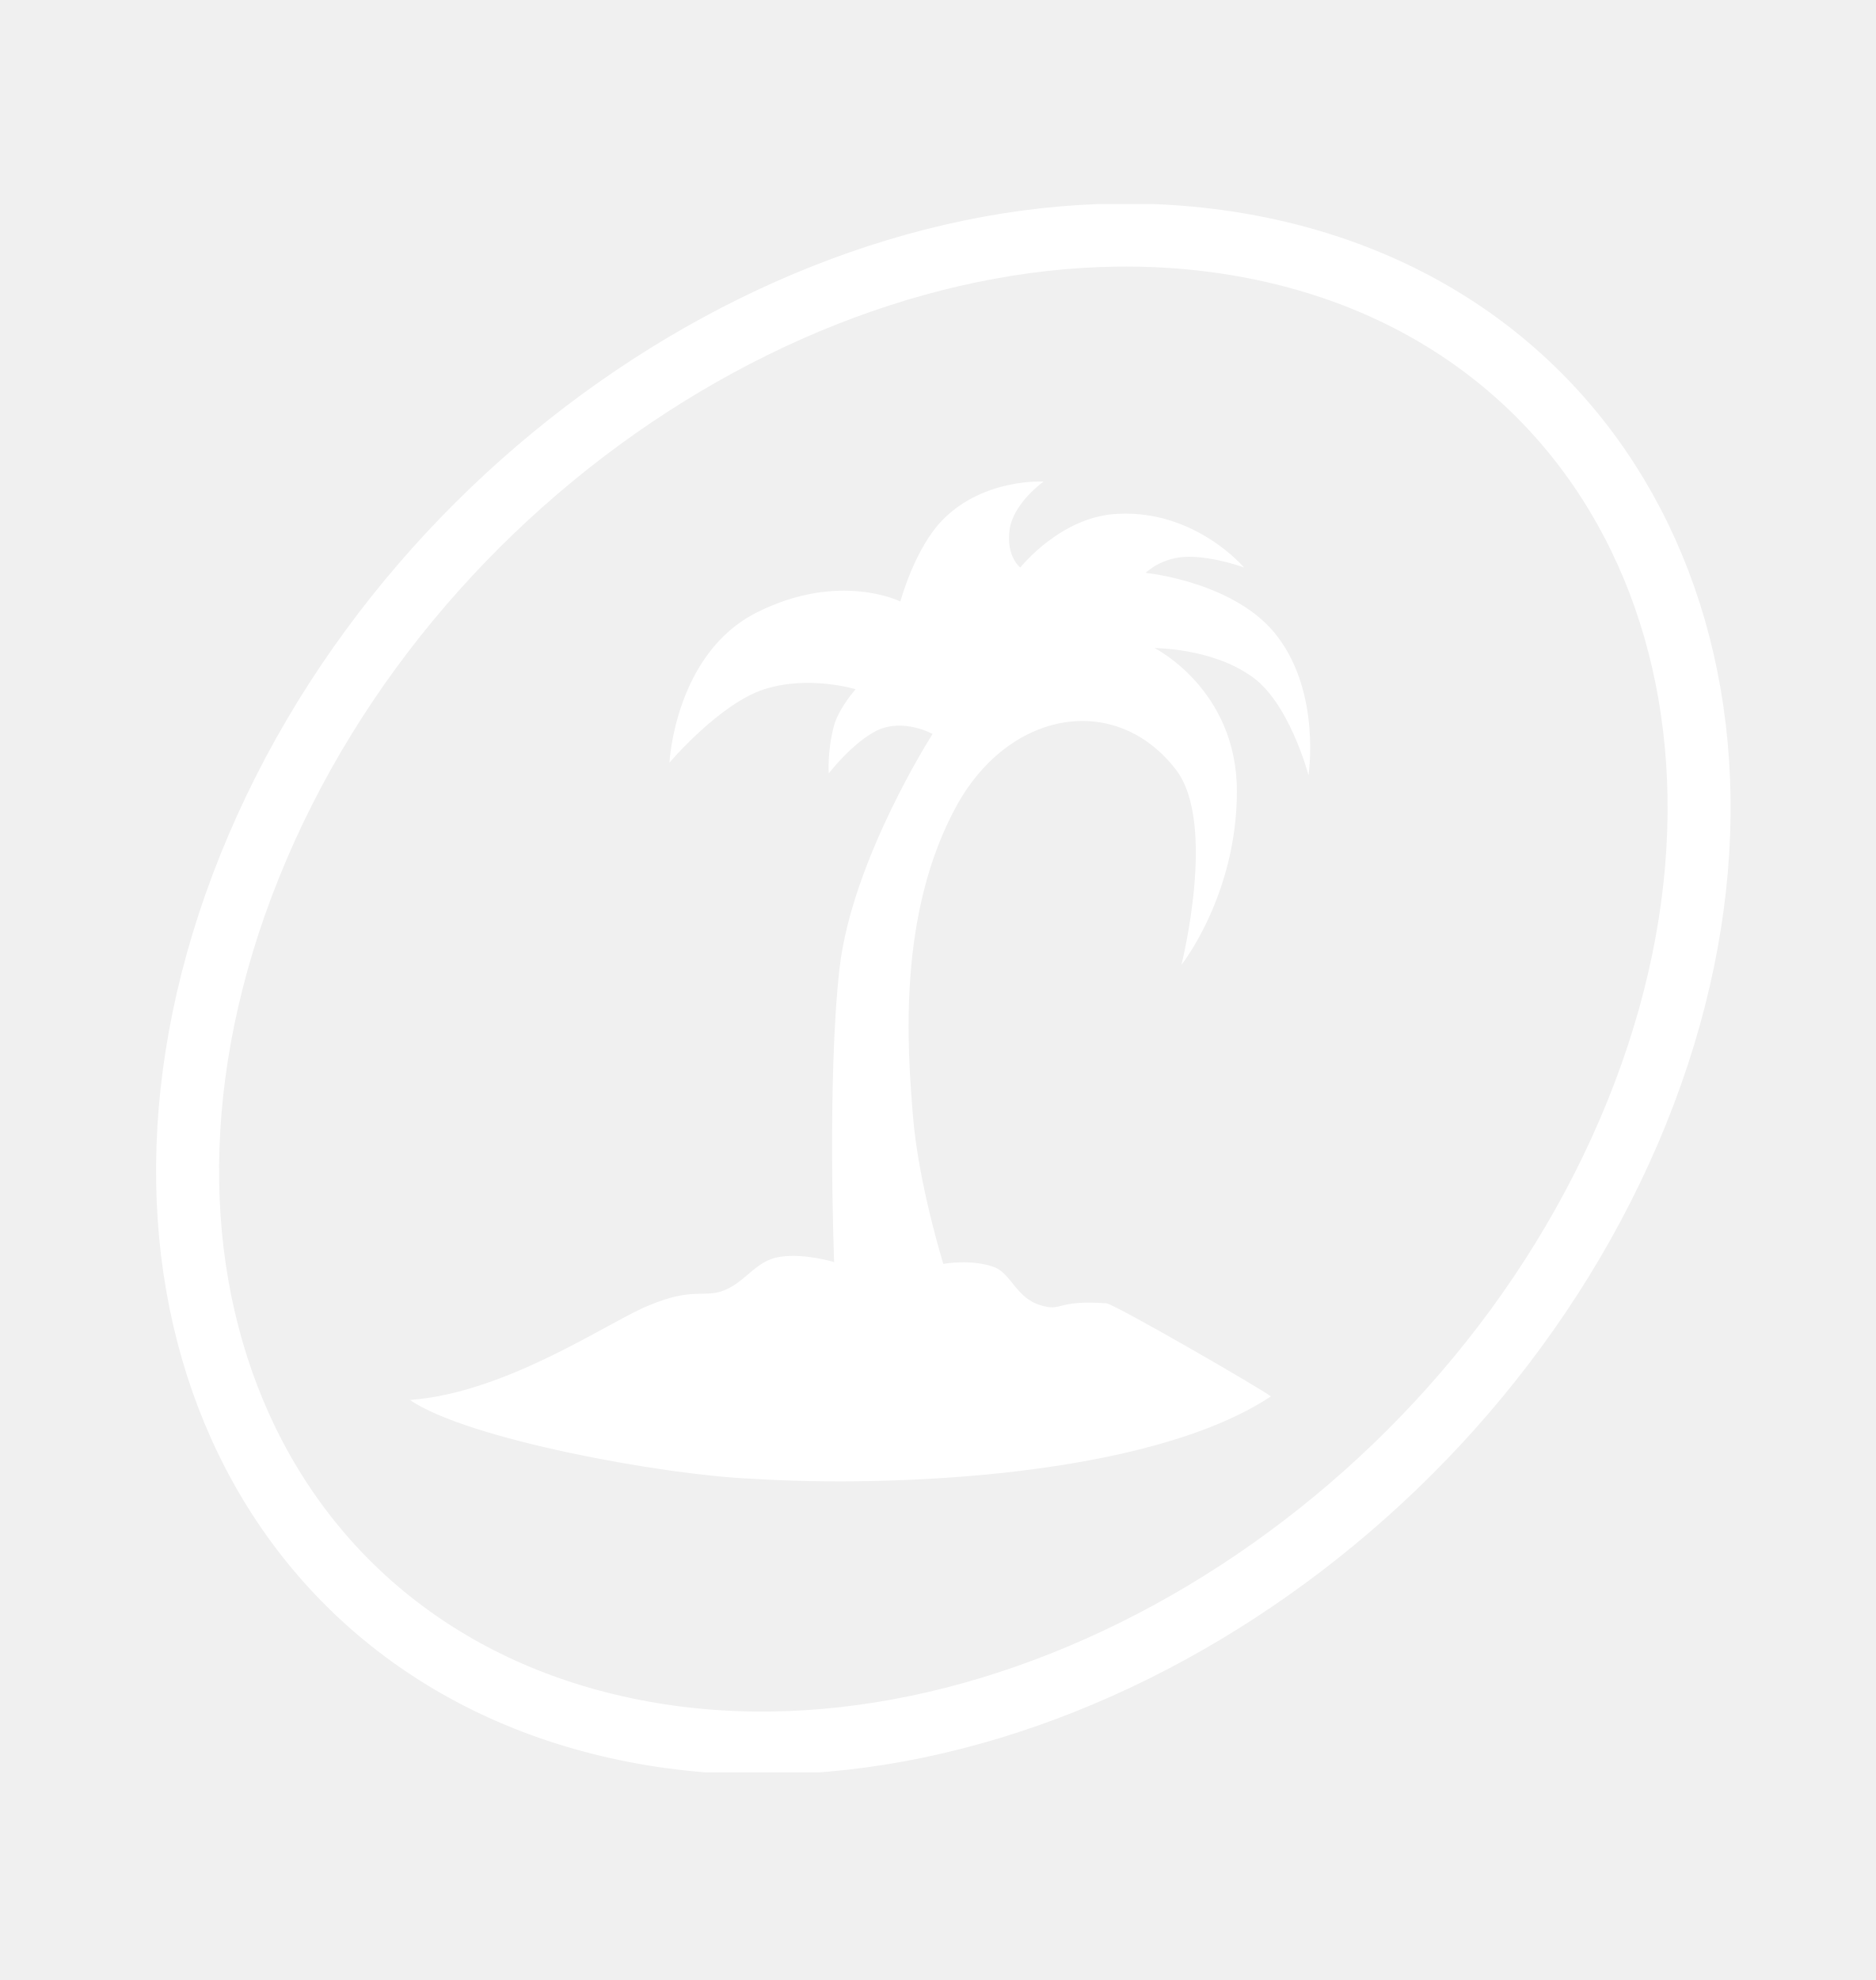
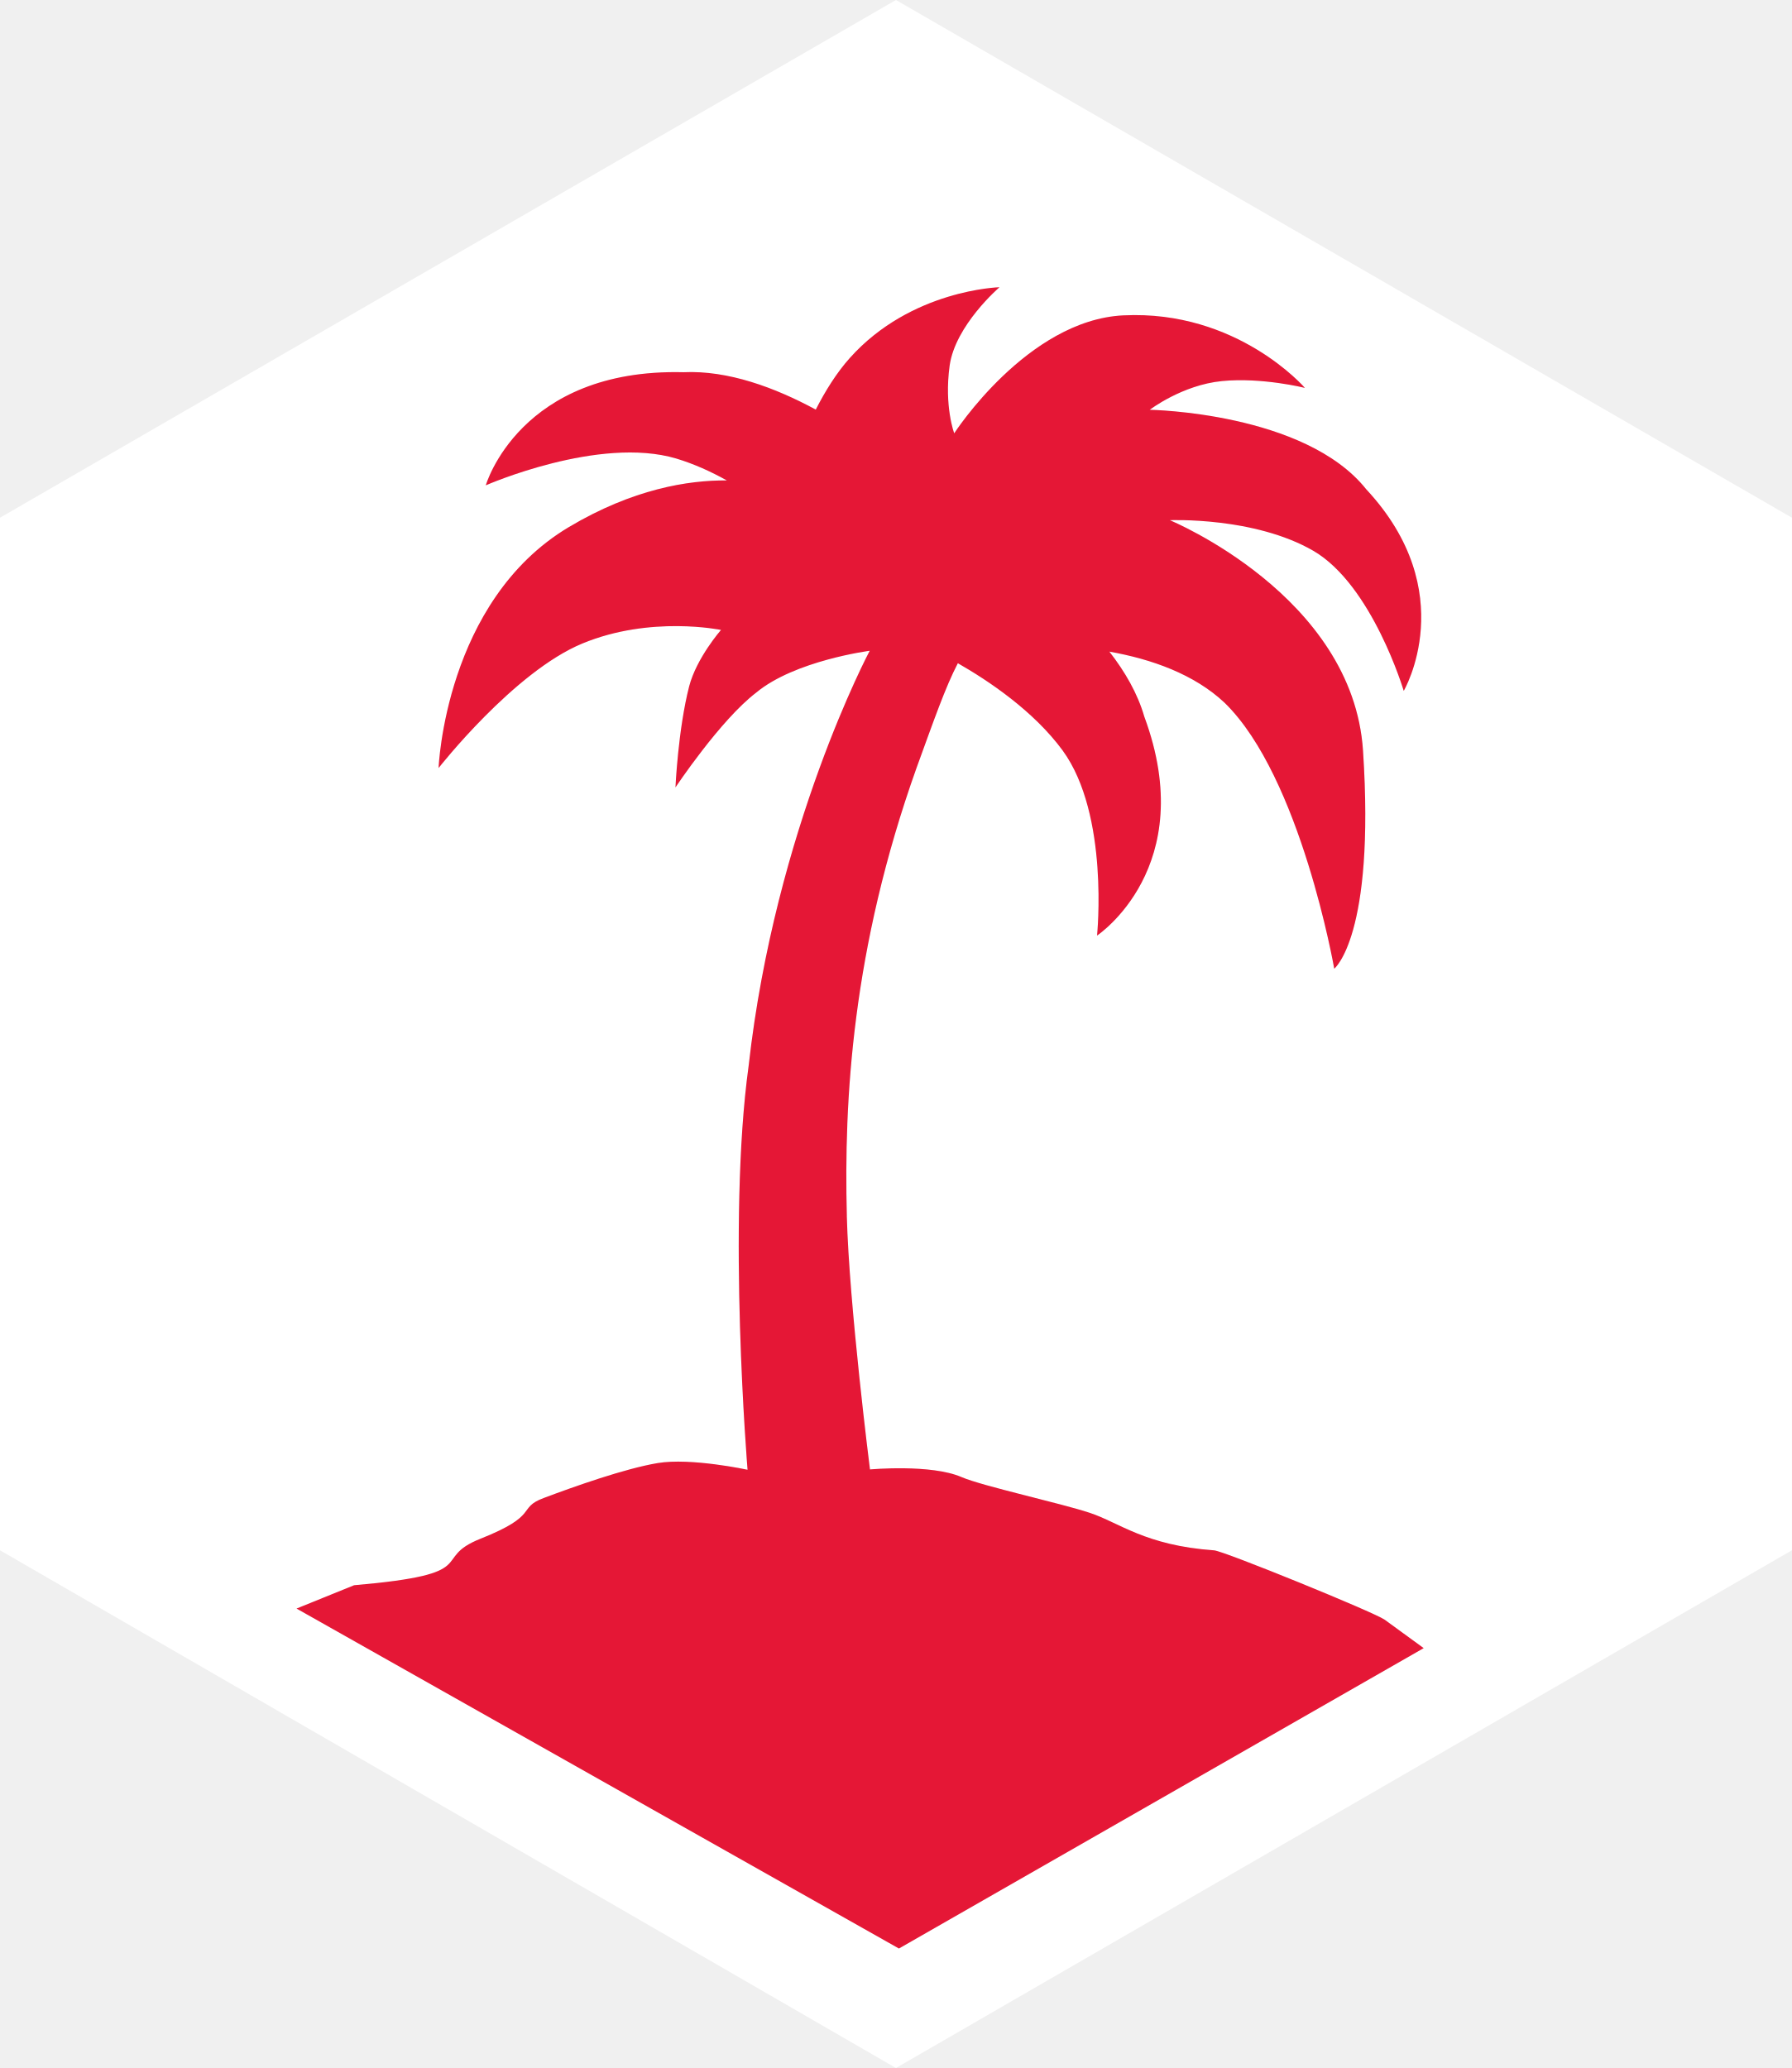
- <svg xmlns="http://www.w3.org/2000/svg" xmlns:xlink="http://www.w3.org/1999/xlink" version="1.1" x="0px" y="0px" viewBox="0 0 104.8 110.6" style="enable-background:new 0 0 104.8 110.6;" xml:space="preserve">
-   <style type="text/css">
- 	.st0{clip-path:url(#SVGID_00000099643649025650876800000015234054616721755299_);fill:none;stroke:#FFFFFF;stroke-width:3.52;}
- 	.st1{clip-path:url(#SVGID_00000099643649025650876800000015234054616721755299_);fill:#FFFFFF;}
- </style>
-   <g id="Ebene_3">
- </g>
-   <g id="Ebene_2_00000130630994062363134010000010144176605947956120_">
-     <g>
-       <defs>
-         <rect id="SVGID_1_" x="8.6" y="11.4" width="88.2" height="87.6" />
-       </defs>
-       <clipPath id="SVGID_00000084488236501097290190000016689465089864055946_">
-         <use xlink:href="#SVGID_1_" style="overflow:visible;" />
-       </clipPath>
-       <path style="clip-path:url(#SVGID_00000084488236501097290190000016689465089864055946_);fill:none;stroke:#FFFFFF;stroke-width:3.52;" d="    M35,96.6C56.1,101,81.2,86,91,63.2s0.6-44.9-20.5-49.3S24.2,24.4,14.4,47.3S13.8,92.2,35,96.6z" />
-       <path style="clip-path:url(#SVGID_00000084488236501097290190000016689465089864055946_);fill:#FFFFFF;" d="M22.9,78.2    c5.5-0.4,11.3-4.5,13.4-5.3c2.4-1,3-0.4,4.1-0.8c1.3-0.5,1.8-1.7,3.2-1.9s3,0.3,3,0.3s-0.4-10.2,0.3-16.4    c0.7-6.1,5.2-13.1,5.2-13.1s-1.6-0.9-3.1-0.2c-1.4,0.7-2.7,2.4-2.7,2.4s-0.1-1.2,0.3-2.7c0.3-1,1.2-2,1.2-2s-2.6-0.8-5.1,0    c-2.5,0.8-5.3,4.1-5.3,4.1s0.3-6.1,4.9-8.4s8-0.6,8-0.6s0.8-3,2.4-4.6c2.3-2.3,5.6-2.1,5.6-2.1s-1.7,1.2-1.9,2.7    c-0.2,1.5,0.6,2.1,0.6,2.1s2.3-2.9,5.5-3c4.3-0.2,7,3,7,3s-1.6-0.6-3.1-0.6s-2.4,0.9-2.4,0.9s5.1,0.5,7.4,3.6    c2.4,3.2,1.7,7.7,1.7,7.7s-1.1-4.2-3.3-5.6c-2.2-1.5-5.3-1.5-5.3-1.5s4.6,2.3,4.6,8c0,5.8-3.1,9.7-3.1,9.7s2-7.9-0.3-10.9    c-3.3-4.3-9.2-3.4-12.2,1.9c-3.4,6.1-2.8,13.7-2.5,17.4c0.3,3.8,1.7,8.3,1.7,8.3s1.6-0.3,2.9,0.2c0.9,0.4,1.2,1.7,2.5,2.1    c1.3,0.4,0.8-0.3,3.7-0.1c0.4,0,8.7,4.8,9.2,5.2c-6.8,4.5-21.2,5.1-29,4.6C37.1,82.4,26.1,80.4,22.9,78.2" />
-     </g>
+ <svg xmlns="http://www.w3.org/2000/svg" version="1.1" x="0" y="0" width="73.701" height="85.068" viewBox="0, 0, 566.93, 654.37">
+   <g id="Ebene_1" transform="translate(-14, -93.89)">
+     <path d="M580.93,584.44 L580.93,257.71 L297.46,93.89 L14,257.71 L14,584.44 L297.46,748.26 L580.92,584.44 L580.92,584.44 z M281.91,478.6 C282.64,506.89 289.24,558.86 289.24,558.86 C289.24,558.86 308.59,557.08 318.23,561.29 C324.97,564.18 349.51,569.51 358.83,572.61 C368.16,575.71 376.3,582.91 398.11,584.46 C401.35,584.72 448.62,604 452.05,606.39 L464.42,615.4 L298.4,710.45 L107.82,602.88 C118.51,598.54 126.03,595.5 126.03,595.5 C167.6,591.91 149.78,587.24 166.03,580.78 C184.93,573.27 177.46,571.13 185.96,567.92 C195.76,564.24 211.54,558.63 222.04,556.85 C232.54,555.08 250.51,558.96 250.51,558.96 C250.51,558.96 244.01,480.71 250.84,431.22 C259.25,355.95 289.16,299.81 289.16,299.81 C289.16,299.81 265.44,302.89 253.23,313.06 C241.91,321.69 227.7,343.05 227.7,343.05 C227.7,343.05 228.52,324.76 232.03,311.08 C234.37,302.07 242.11,293.22 242.11,293.22 C242.11,293.22 219.86,288.56 198.25,297.51 C176.58,306.47 152.76,336.91 152.76,336.91 C152.76,336.91 154.75,284.07 193.96,260.68 C214.2,248.62 231.71,245.81 243.95,245.91 C238.94,243.12 233.55,240.67 227.98,238.99 C203.54,231.7 167.69,247.46 167.69,247.46 C167.69,247.46 178.36,210.39 230.22,211.67 C244.32,211.01 259.18,216.52 272.09,223.5 C275.04,217.71 278.64,211.88 282.87,207.16 C302.25,185.49 330.21,184.78 330.21,184.78 C330.21,184.78 316.18,196.81 314.43,209.66 C312.68,222.52 315.89,231 315.89,231 C315.89,231 339.01,195.18 369.39,193.68 C405.5,191.9 426.84,216.63 426.84,216.63 C426.84,216.63 413.29,213.23 400.62,214.47 C388.01,215.7 377.75,223.56 377.75,223.56 C377.75,223.56 426.85,224.34 446.25,248.72 C476.48,281.18 458.11,312.5 458.11,312.5 C458.11,312.5 448.17,279.08 429.53,268.19 C410.83,257.35 384.1,258.49 384.1,258.49 C384.1,258.49 442.01,282.35 445.23,331.43 C449.09,390.22 436.12,400.41 436.12,400.41 C436.12,400.41 425.55,339.79 401.47,316.3 C391.81,307.19 378.27,302.44 364.98,300.08 C369.94,306.45 373.93,313.36 376.03,320.65 C393.7,368.3 361.08,389.93 361.08,389.93 C361.08,389.93 365.02,351.72 350.21,331.38 C341.01,318.83 326.67,309.25 317.04,303.75 C313.09,311.32 309.45,321.82 303.94,336.95 C283.53,394.25 280.98,442.06 281.92,478.6 L281.92,478.6 z" fill="#FFFFFF" />
+     <path d="M281.91,478.6 C282.64,506.89 289.24,558.86 289.24,558.86 C289.24,558.86 308.59,557.08 318.23,561.29 C324.97,564.18 349.51,569.51 358.83,572.61 C368.16,575.71 376.3,582.91 398.11,584.46 C401.35,584.72 448.62,604 452.05,606.39 L464.42,615.4 L298.4,710.45 L107.82,602.88 C118.51,598.54 126.03,595.5 126.03,595.5 C167.6,591.91 149.78,587.24 166.03,580.78 C184.93,573.27 177.46,571.13 185.96,567.92 C195.76,564.24 211.54,558.63 222.04,556.85 C232.54,555.08 250.51,558.96 250.51,558.96 C250.51,558.96 244.01,480.71 250.84,431.22 C259.25,355.95 289.16,299.81 289.16,299.81 C289.16,299.81 265.44,302.89 253.23,313.06 C241.91,321.69 227.7,343.05 227.7,343.05 C227.7,343.05 228.52,324.76 232.03,311.08 C234.37,302.07 242.11,293.22 242.11,293.22 C242.11,293.22 219.86,288.56 198.25,297.51 C176.58,306.47 152.76,336.91 152.76,336.91 C152.76,336.91 154.75,284.07 193.96,260.68 C214.2,248.62 231.71,245.81 243.95,245.91 C238.94,243.12 233.55,240.67 227.98,238.99 C203.54,231.7 167.69,247.46 167.69,247.46 C167.69,247.46 178.36,210.39 230.22,211.67 C244.32,211.01 259.18,216.52 272.09,223.5 C275.04,217.71 278.64,211.88 282.87,207.16 C302.25,185.49 330.21,184.78 330.21,184.78 C330.21,184.78 316.18,196.81 314.43,209.66 C312.68,222.52 315.89,231 315.89,231 C315.89,231 339.01,195.18 369.39,193.68 C405.5,191.9 426.84,216.63 426.84,216.63 C426.84,216.63 413.29,213.23 400.62,214.47 C388.01,215.7 377.75,223.56 377.75,223.56 C377.75,223.56 426.85,224.34 446.25,248.72 C476.48,281.18 458.11,312.5 458.11,312.5 C458.11,312.5 448.17,279.08 429.53,268.19 C410.83,257.35 384.1,258.49 384.1,258.49 C384.1,258.49 442.01,282.35 445.23,331.43 C449.09,390.22 436.12,400.41 436.12,400.41 C436.12,400.41 425.55,339.79 401.47,316.3 C391.81,307.19 378.27,302.44 364.98,300.08 C369.94,306.45 373.93,313.36 376.03,320.65 C393.7,368.3 361.08,389.93 361.08,389.93 C361.08,389.93 365.02,351.72 350.21,331.38 C341.01,318.83 326.67,309.25 317.04,303.75 C313.09,311.32 309.45,321.82 303.94,336.95 C283.53,394.25 280.98,442.06 281.92,478.6 L281.92,478.6 z" fill="#E51736" />
  </g>
</svg>
